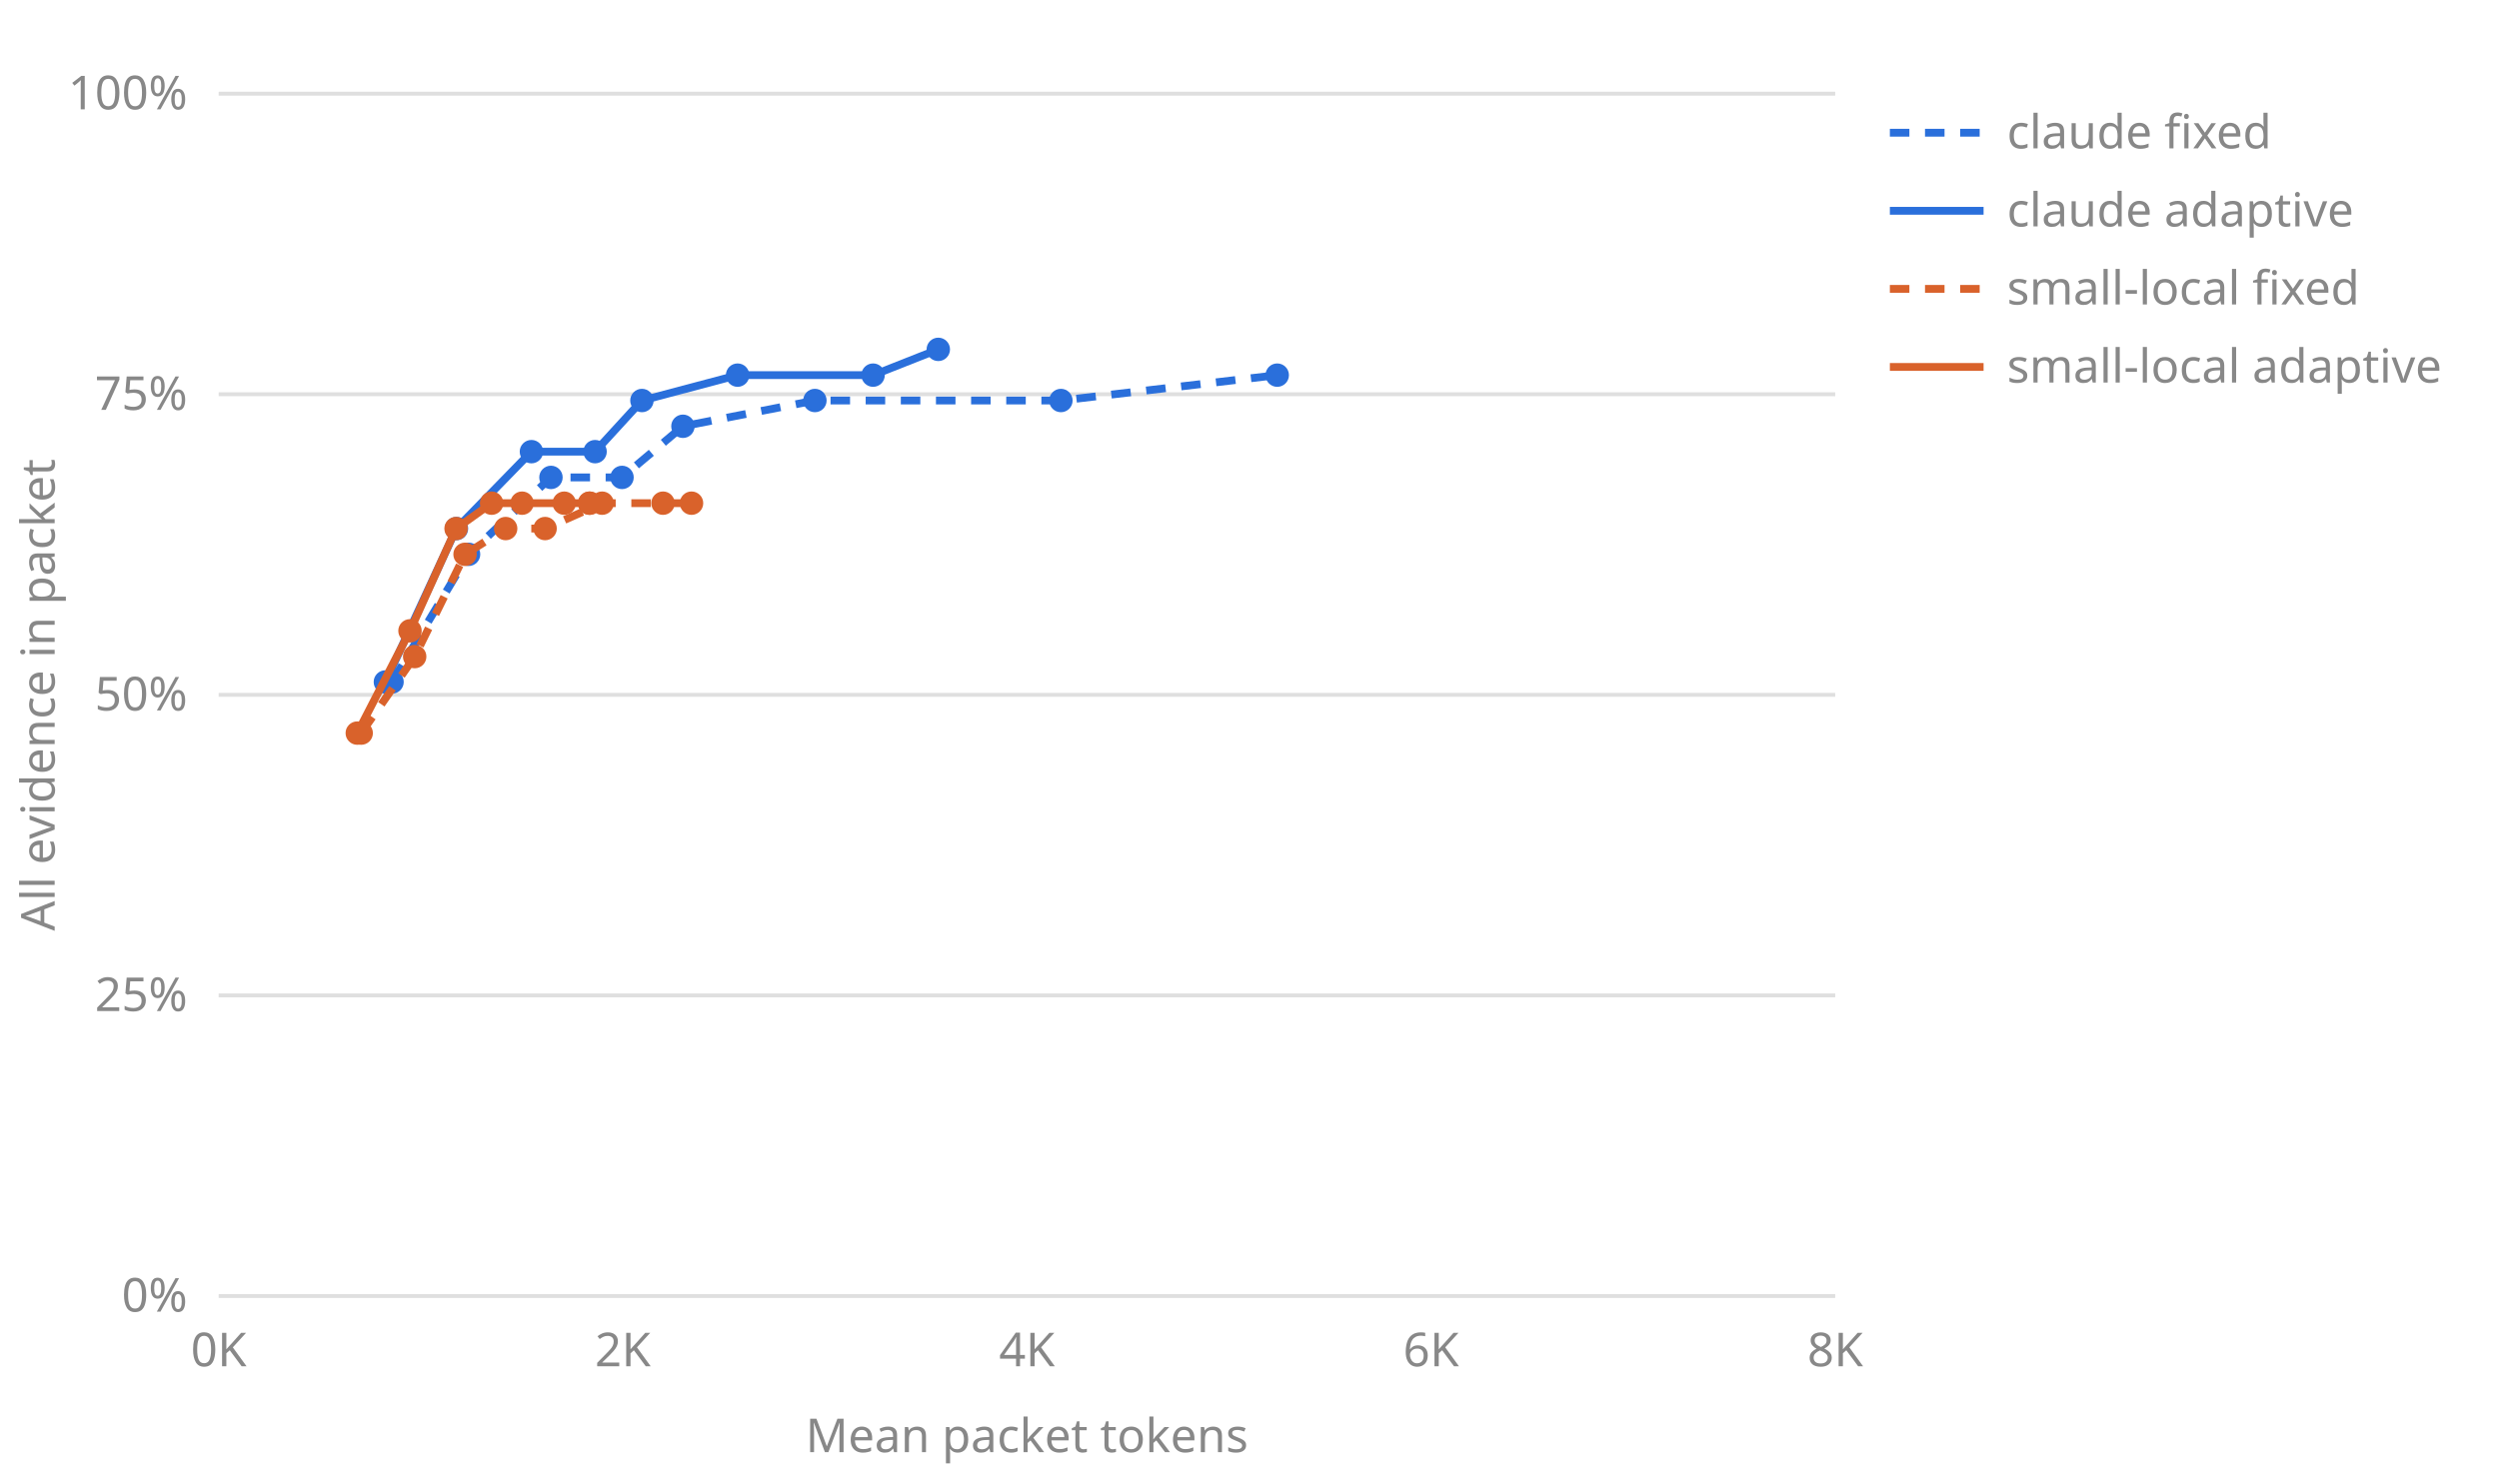
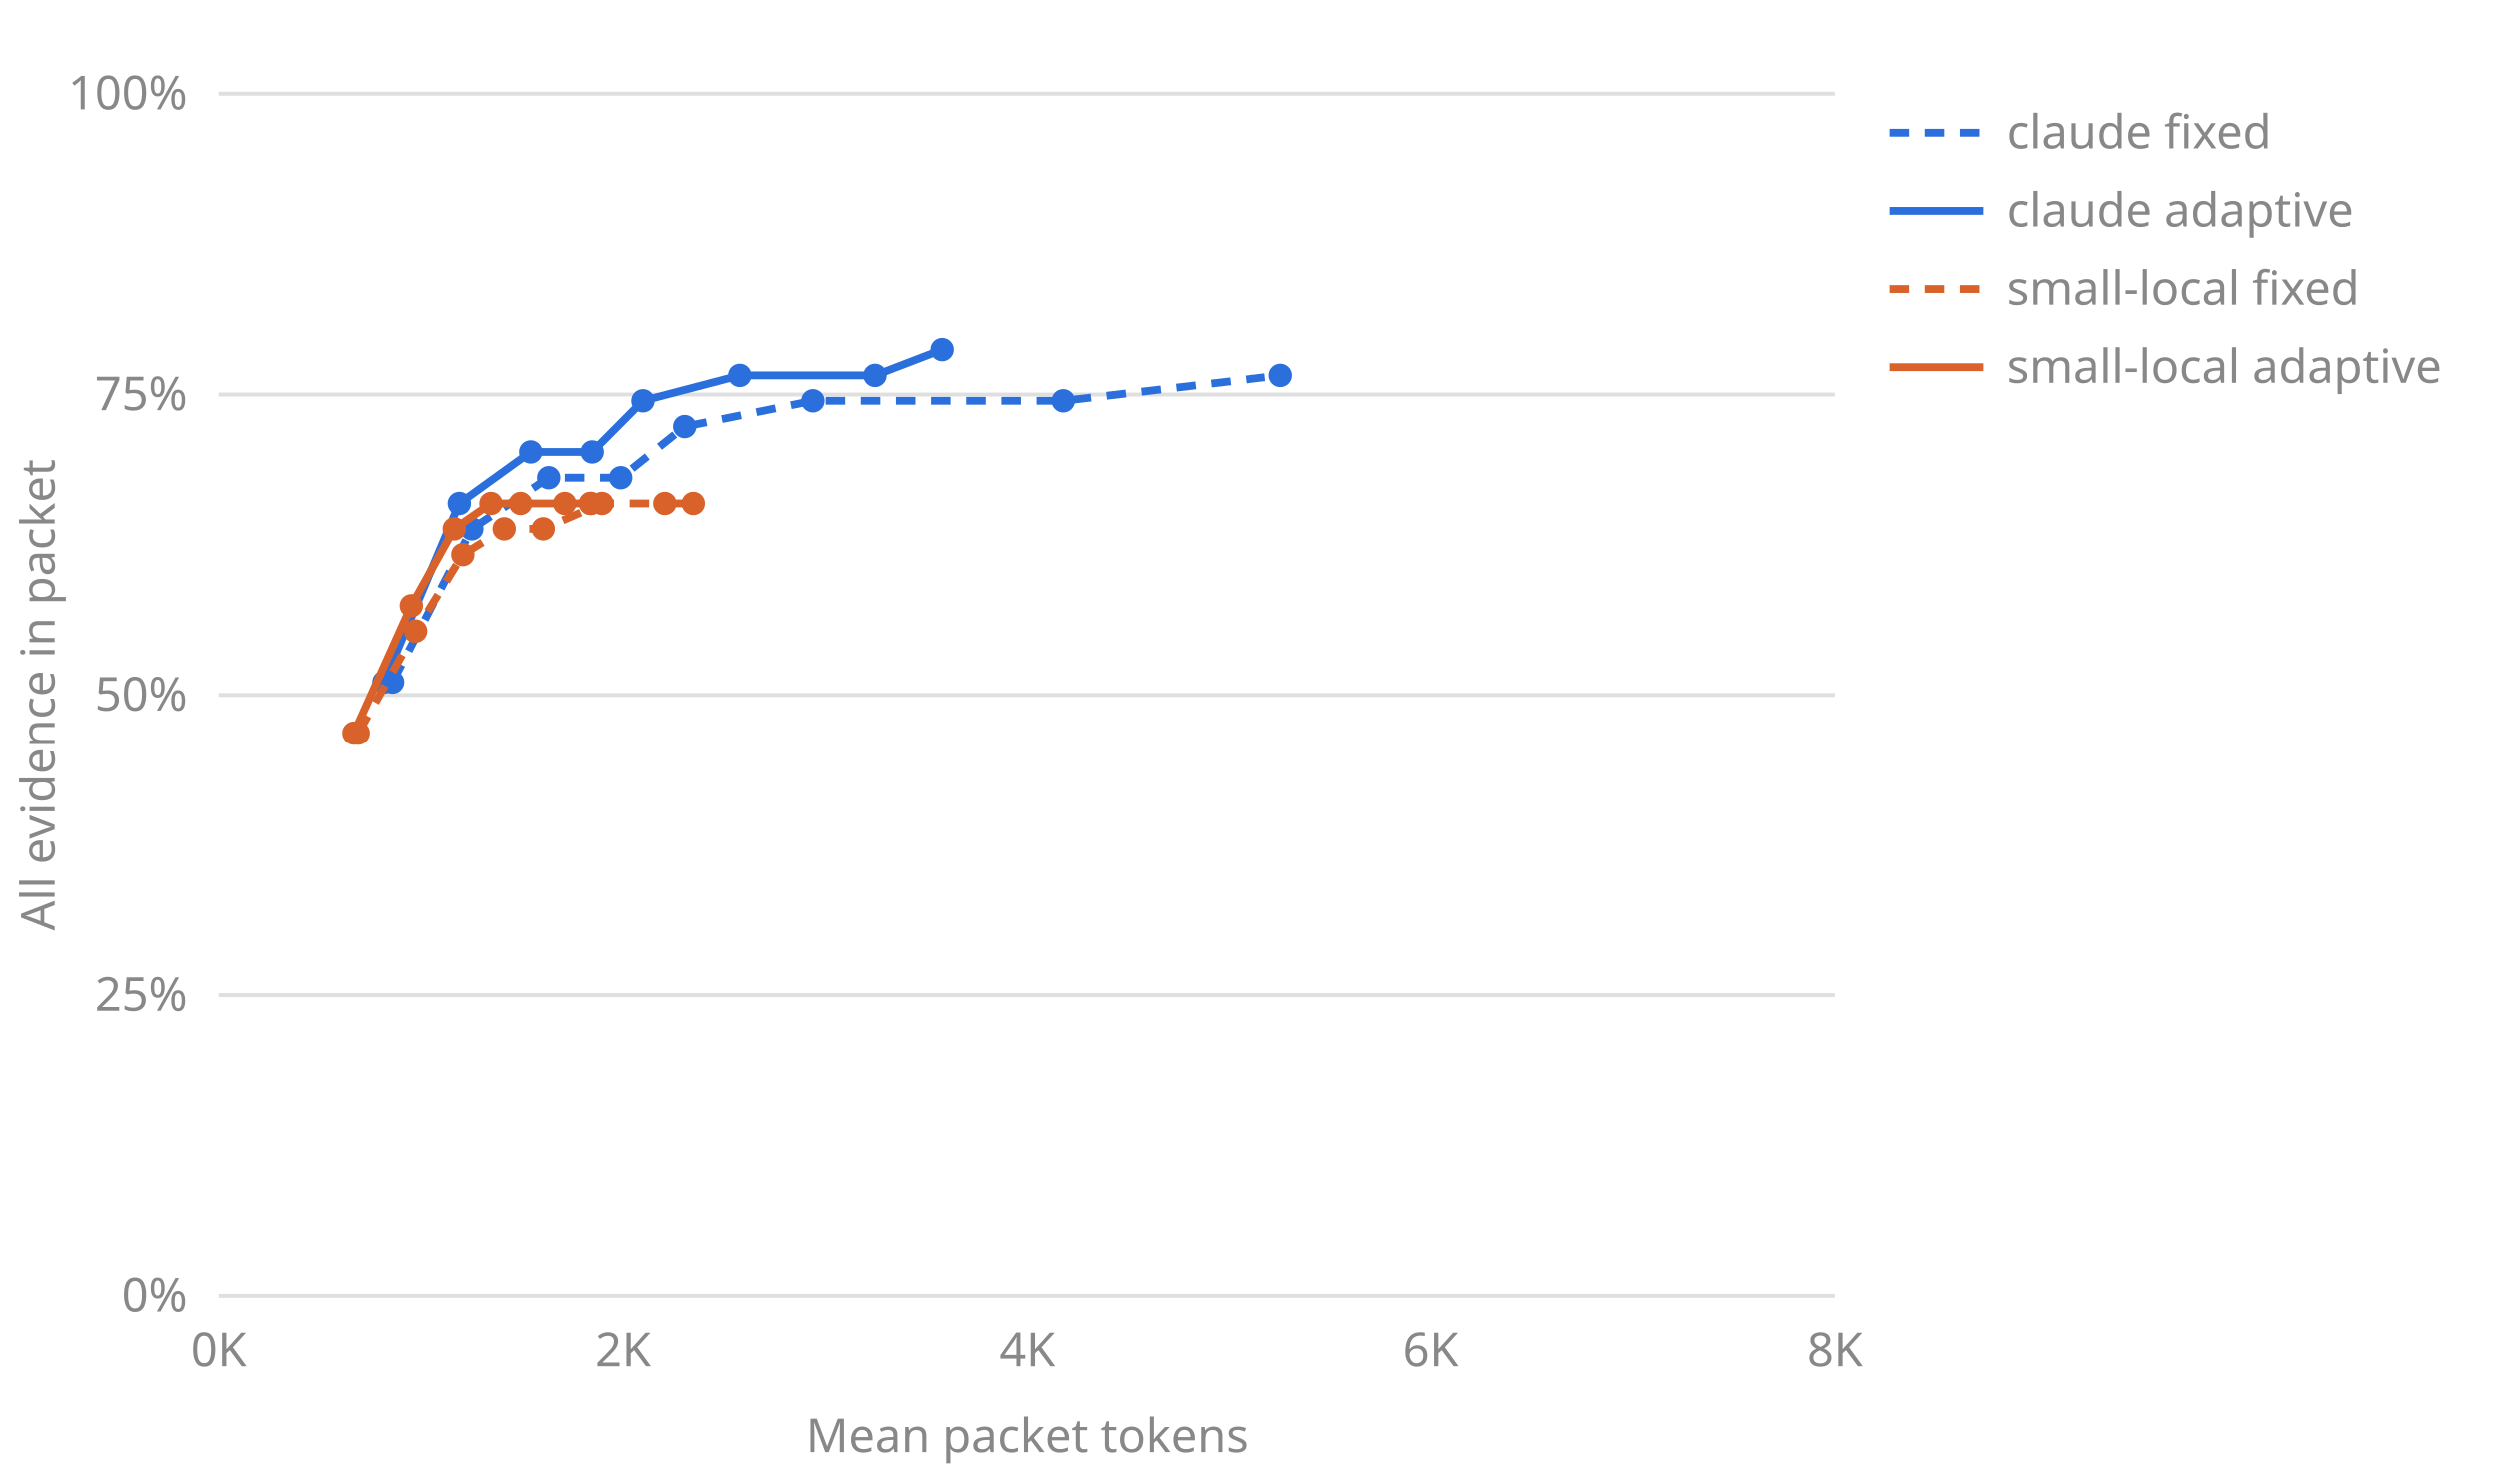
<svg xmlns="http://www.w3.org/2000/svg" viewBox="0 0 640 380" font-family="system-ui, sans-serif" font-size="12" fill="#888">
  <rect width="640" height="380" fill="none" />
  <line x1="56" x2="470" y1="332" y2="332" stroke="#8884" />
  <text x="48" y="336" text-anchor="end">0%</text>
  <line x1="56" x2="470" y1="255" y2="255" stroke="#8884" />
  <text x="48" y="259" text-anchor="end">25%</text>
  <line x1="56" x2="470" y1="178" y2="178" stroke="#8884" />
  <text x="48" y="182" text-anchor="end">50%</text>
  <line x1="56" x2="470" y1="101" y2="101" stroke="#8884" />
  <text x="48" y="105" text-anchor="end">75%</text>
  <line x1="56" x2="470" y1="24" y2="24" stroke="#8884" />
  <text x="48" y="28" text-anchor="end">100%</text>
  <text x="56" y="350" text-anchor="middle">0K</text>
  <text x="159.5" y="350" text-anchor="middle">2K</text>
  <text x="263" y="350" text-anchor="middle">4K</text>
  <text x="366.5" y="350" text-anchor="middle">6K</text>
  <text x="470" y="350" text-anchor="middle">8K</text>
  <text x="263" y="372" text-anchor="middle">Mean packet tokens</text>
  <text x="14" y="178" text-anchor="middle" transform="rotate(-90 14 178)">All evidence in packet</text>
-   <path d="M100.4,174.7 L120.0,142.0 L141.1,122.3 L159.3,122.3 L174.9,109.2 L208.7,102.6 L271.7,102.6 L327.1,96.1" fill="none" stroke="#2a6fdb" stroke-width="2" stroke-dasharray="5 4" />
-   <circle cx="100.4" cy="174.7" r="3" fill="#2a6fdb" />
-   <circle cx="120.0" cy="142.0" r="3" fill="#2a6fdb" />
-   <circle cx="141.1" cy="122.3" r="3" fill="#2a6fdb" />
-   <circle cx="159.3" cy="122.3" r="3" fill="#2a6fdb" />
-   <circle cx="174.9" cy="109.2" r="3" fill="#2a6fdb" />
-   <circle cx="208.7" cy="102.6" r="3" fill="#2a6fdb" />
-   <circle cx="271.7" cy="102.6" r="3" fill="#2a6fdb" />
-   <circle cx="327.1" cy="96.1" r="3" fill="#2a6fdb" />
+   <path d="M100.5,174.7 L120.8,135.4 L140.5,122.3 L158.9,122.3 L175.3,109.2 L208.1,102.6 L272.2,102.6 L328.0,96.1" fill="none" stroke="#2a6fdb" stroke-width="2" stroke-dasharray="5 4" />
+   <circle cx="100.5" cy="174.7" r="3" fill="#2a6fdb" />
+   <circle cx="120.8" cy="135.4" r="3" fill="#2a6fdb" />
+   <circle cx="140.5" cy="122.3" r="3" fill="#2a6fdb" />
+   <circle cx="158.9" cy="122.3" r="3" fill="#2a6fdb" />
+   <circle cx="175.3" cy="109.2" r="3" fill="#2a6fdb" />
+   <circle cx="208.1" cy="102.6" r="3" fill="#2a6fdb" />
+   <circle cx="272.2" cy="102.6" r="3" fill="#2a6fdb" />
+   <circle cx="328.0" cy="96.1" r="3" fill="#2a6fdb" />
  <line x1="484" x2="508" y1="34" y2="34" stroke="#2a6fdb" stroke-width="2" stroke-dasharray="5 4" />
  <text x="514" y="38">claude fixed</text>
-   <path d="M98.7,174.7 L116.9,135.4 L136.1,115.7 L152.4,115.7 L164.4,102.6 L188.9,96.1 L223.6,96.1 L240.3,89.5" fill="none" stroke="#2a6fdb" stroke-width="2" />
-   <circle cx="98.7" cy="174.7" r="3" fill="#2a6fdb" />
-   <circle cx="116.9" cy="135.4" r="3" fill="#2a6fdb" />
-   <circle cx="136.1" cy="115.7" r="3" fill="#2a6fdb" />
-   <circle cx="152.4" cy="115.7" r="3" fill="#2a6fdb" />
-   <circle cx="164.4" cy="102.6" r="3" fill="#2a6fdb" />
-   <circle cx="188.9" cy="96.1" r="3" fill="#2a6fdb" />
-   <circle cx="223.6" cy="96.1" r="3" fill="#2a6fdb" />
-   <circle cx="240.3" cy="89.5" r="3" fill="#2a6fdb" />
+   <path d="M98.3,174.7 L117.6,128.9 L135.9,115.7 L151.6,115.7 L164.6,102.6 L189.4,96.1 L224.0,96.1 L241.2,89.5" fill="none" stroke="#2a6fdb" stroke-width="2" />
+   <circle cx="98.3" cy="174.7" r="3" fill="#2a6fdb" />
+   <circle cx="117.6" cy="128.9" r="3" fill="#2a6fdb" />
+   <circle cx="135.9" cy="115.7" r="3" fill="#2a6fdb" />
+   <circle cx="151.6" cy="115.7" r="3" fill="#2a6fdb" />
+   <circle cx="164.6" cy="102.6" r="3" fill="#2a6fdb" />
+   <circle cx="189.4" cy="96.1" r="3" fill="#2a6fdb" />
+   <circle cx="224.0" cy="96.1" r="3" fill="#2a6fdb" />
+   <circle cx="241.2" cy="89.5" r="3" fill="#2a6fdb" />
  <line x1="484" x2="508" y1="54" y2="54" stroke="#2a6fdb" stroke-width="2" />
  <text x="514" y="58">claude adaptive</text>
-   <path d="M92.5,187.8 L106.2,168.2 L119.1,142.0 L129.5,135.4 L139.6,135.4 L154.2,128.9 L169.8,128.9 L177.1,128.9" fill="none" stroke="#d9622b" stroke-width="2" stroke-dasharray="5 4" />
-   <circle cx="92.5" cy="187.8" r="3" fill="#d9622b" />
-   <circle cx="106.2" cy="168.2" r="3" fill="#d9622b" />
-   <circle cx="119.1" cy="142.0" r="3" fill="#d9622b" />
-   <circle cx="129.5" cy="135.4" r="3" fill="#d9622b" />
-   <circle cx="139.6" cy="135.4" r="3" fill="#d9622b" />
-   <circle cx="154.2" cy="128.9" r="3" fill="#d9622b" />
-   <circle cx="169.8" cy="128.9" r="3" fill="#d9622b" />
-   <circle cx="177.1" cy="128.9" r="3" fill="#d9622b" />
+   <path d="M91.7,187.8 L106.4,161.6 L118.5,142.0 L129.1,135.4 L139.1,135.4 L154.1,128.9 L170.2,128.9 L177.5,128.9" fill="none" stroke="#d9622b" stroke-width="2" stroke-dasharray="5 4" />
+   <circle cx="91.7" cy="187.8" r="3" fill="#d9622b" />
+   <circle cx="106.4" cy="161.6" r="3" fill="#d9622b" />
+   <circle cx="118.5" cy="142.0" r="3" fill="#d9622b" />
+   <circle cx="129.1" cy="135.4" r="3" fill="#d9622b" />
+   <circle cx="139.1" cy="135.4" r="3" fill="#d9622b" />
+   <circle cx="154.1" cy="128.9" r="3" fill="#d9622b" />
+   <circle cx="170.2" cy="128.9" r="3" fill="#d9622b" />
+   <circle cx="177.5" cy="128.9" r="3" fill="#d9622b" />
  <line x1="484" x2="508" y1="74" y2="74" stroke="#d9622b" stroke-width="2" stroke-dasharray="5 4" />
  <text x="514" y="78">small-local fixed</text>
-   <path d="M91.5,187.8 L105.0,161.6 L116.8,135.4 L125.9,128.9 L133.7,128.9 L144.5,128.9 L151.0,128.9 L151.0,128.9" fill="none" stroke="#d9622b" stroke-width="2" />
-   <circle cx="91.5" cy="187.8" r="3" fill="#d9622b" />
-   <circle cx="105.0" cy="161.6" r="3" fill="#d9622b" />
-   <circle cx="116.8" cy="135.4" r="3" fill="#d9622b" />
-   <circle cx="125.9" cy="128.9" r="3" fill="#d9622b" />
-   <circle cx="133.7" cy="128.9" r="3" fill="#d9622b" />
-   <circle cx="144.5" cy="128.9" r="3" fill="#d9622b" />
-   <circle cx="151.0" cy="128.9" r="3" fill="#d9622b" />
-   <circle cx="151.0" cy="128.9" r="3" fill="#d9622b" />
+   <path d="M90.6,187.8 L105.3,155.1 L116.3,135.4 L125.7,128.9 L133.3,128.9 L144.6,128.9 L151.2,128.9 L151.2,128.9" fill="none" stroke="#d9622b" stroke-width="2" />
+   <circle cx="90.6" cy="187.8" r="3" fill="#d9622b" />
+   <circle cx="105.3" cy="155.1" r="3" fill="#d9622b" />
+   <circle cx="116.3" cy="135.4" r="3" fill="#d9622b" />
+   <circle cx="125.7" cy="128.9" r="3" fill="#d9622b" />
+   <circle cx="133.3" cy="128.9" r="3" fill="#d9622b" />
+   <circle cx="144.6" cy="128.9" r="3" fill="#d9622b" />
+   <circle cx="151.2" cy="128.9" r="3" fill="#d9622b" />
+   <circle cx="151.2" cy="128.9" r="3" fill="#d9622b" />
  <line x1="484" x2="508" y1="94" y2="94" stroke="#d9622b" stroke-width="2" />
  <text x="514" y="98">small-local adaptive</text>
</svg>
